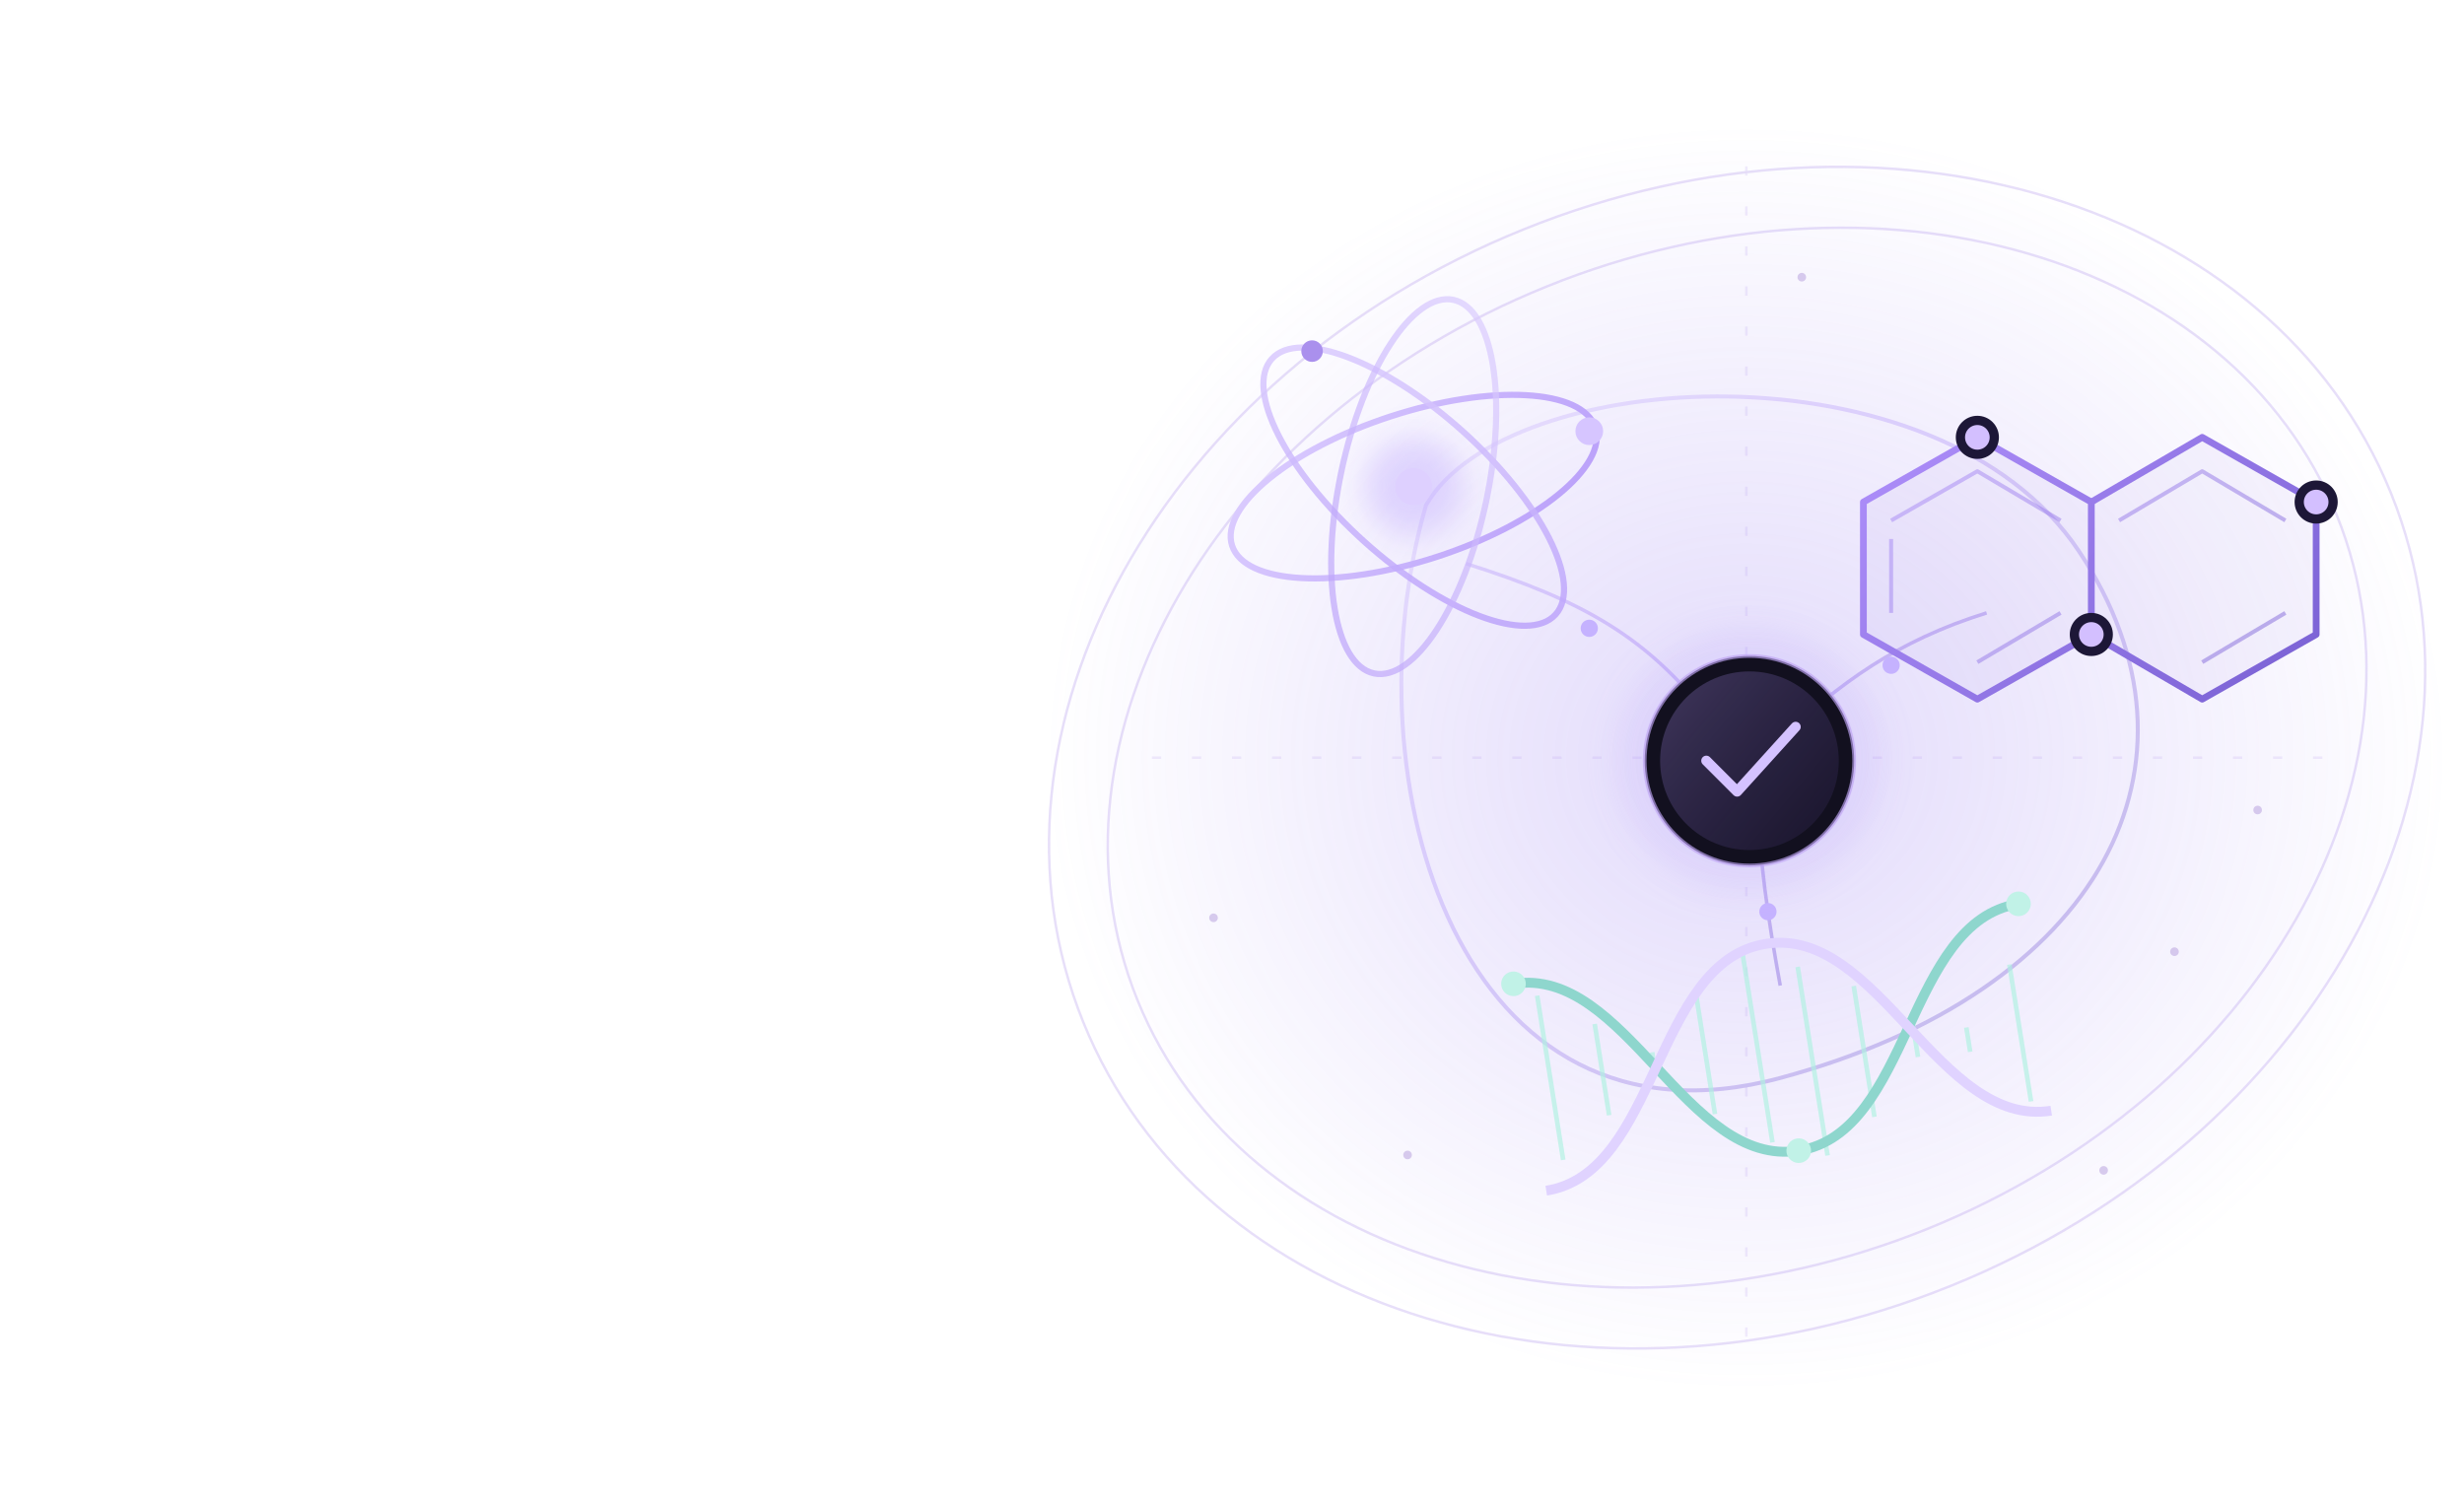
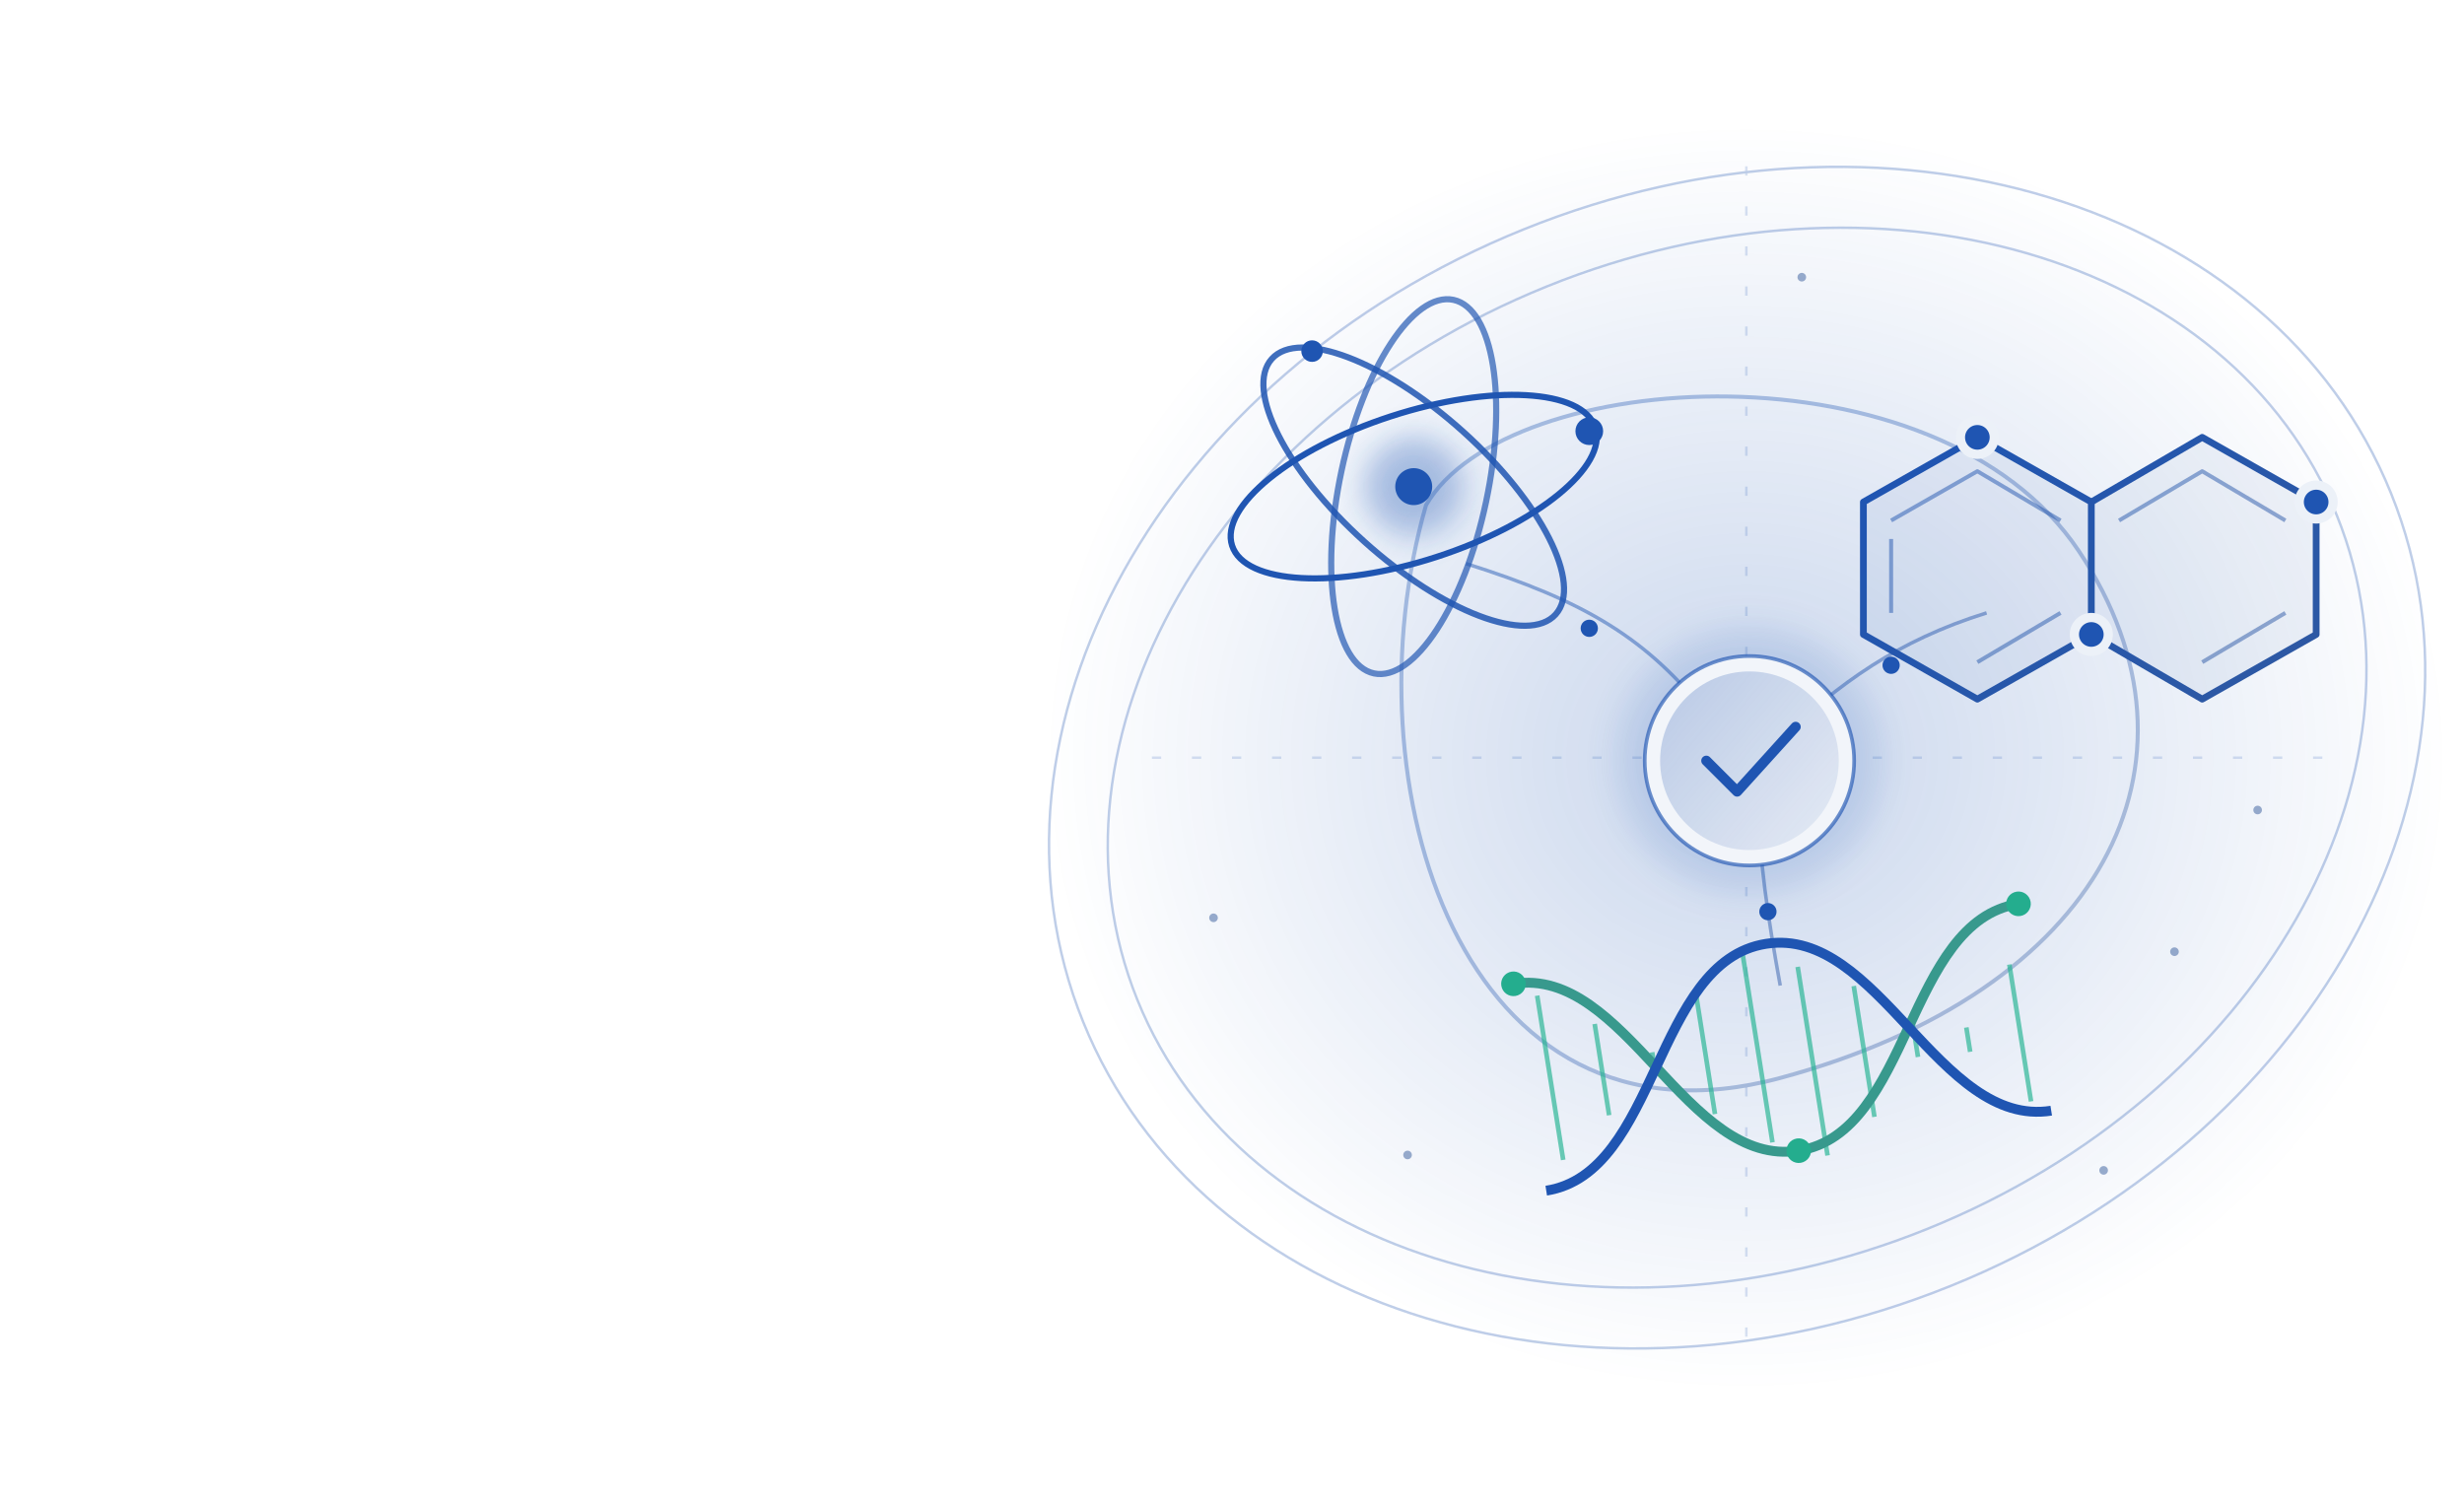
<svg xmlns="http://www.w3.org/2000/svg" viewBox="0 0 800 488" fill="none">
  <defs>
    <radialGradient id="halo">
-       <stop stop-color="#8463ef" stop-opacity=".24" />
-       <stop offset="1" stop-color="#8463ef" stop-opacity="0" />
+       <stop stop-color="#1f55b2" stop-opacity=".24" />
+       <stop offset="1" stop-color="#1f55b2" stop-opacity="0" />
    </radialGradient>
    <linearGradient id="violet" x1="420" y1="100" x2="681" y2="372" gradientUnits="userSpaceOnUse">
-       <stop stop-color="#e0d3ff" />
-       <stop offset=".45" stop-color="#ab8cf8" />
-       <stop offset="1" stop-color="#6650c5" />
+       <stop stop-color="#1f55b2" />
+       <stop offset=".45" stop-color="#1f55b2" />
+       <stop offset="1" stop-color="#345a9d" />
    </linearGradient>
    <linearGradient id="mint" x1="490" y1="288" x2="663" y2="394" gradientUnits="userSpaceOnUse">
-       <stop stop-color="#adf1e1" />
-       <stop offset="1" stop-color="#62aab1" />
+       <stop stop-color="#1fb28f" />
+       <stop offset="1" stop-color="#3f8b92" />
    </linearGradient>
    <linearGradient id="glass" x1="536" y1="216" x2="607" y2="276" gradientUnits="userSpaceOnUse">
-       <stop stop-color="#bca2ff" stop-opacity=".28" />
-       <stop offset="1" stop-color="#7d5bd3" stop-opacity=".05" />
+       <stop stop-color="#1f55b2" stop-opacity=".28" />
+       <stop offset="1" stop-color="#2c58a5" stop-opacity=".05" />
    </linearGradient>
    <filter id="glow" x="-100%" y="-100%" width="300%" height="300%">
      <feGaussianBlur stdDeviation="5" />
    </filter>
  </defs>
  <ellipse cx="567" cy="246" rx="226" ry="206" fill="url(#halo)" />
-   <g stroke="#ac90ea" stroke-width=".8" opacity=".29">
+   <g stroke="#2155b0" stroke-width=".8" opacity=".29">
    <ellipse cx="564" cy="246" rx="210" ry="165" transform="rotate(-22 564 246)" />
    <ellipse cx="564" cy="246" rx="229" ry="185" transform="rotate(-22 564 246)" />
    <path d="M374 246h380M567 54v381" stroke-dasharray="3 10" opacity=".6" />
  </g>
  <path d="M463 164C489 119 629 110 675 179S682 322 578 350 437 254 463 164Z" stroke="url(#violet)" stroke-width="1.3" opacity=".35" />
  <g stroke="url(#violet)" stroke-width="1.15" opacity=".48">
    <path d="M476 183C514 195 535 207 555 233" />
    <path d="M645 199C616 208 597 222 578 240" />
    <path d="M578 320C574 298 571 278 571 261" />
  </g>
-   <g fill="#c5b2ff">
+   <g fill="#1f55b2">
    <circle cx="516" cy="204" r="2.8" />
    <circle cx="614" cy="216" r="2.8" />
    <circle cx="574" cy="296" r="2.8" />
  </g>
  <g stroke="url(#violet)" stroke-width="2">
    <ellipse cx="459" cy="158" rx="62" ry="24" transform="rotate(-18 459 158)" />
    <ellipse cx="459" cy="158" rx="62" ry="24" transform="rotate(42 459 158)" opacity=".85" />
    <ellipse cx="459" cy="158" rx="62" ry="24" transform="rotate(102 459 158)" opacity=".68" />
  </g>
-   <circle cx="459" cy="158" r="16" fill="#b399ff" opacity=".34" filter="url(#glow)" />
-   <circle cx="459" cy="158" r="6" fill="#ded0ff" />
-   <circle cx="516" cy="140" r="4.5" fill="#d6c5ff" />
-   <circle cx="426" cy="114" r="3.5" fill="#aa90ed" />
+   <circle cx="459" cy="158" r="16" fill="#1f55b2" opacity=".34" filter="url(#glow)" />
+   <circle cx="459" cy="158" r="6" fill="#1f55b2" />
+   <circle cx="516" cy="140" r="4.5" fill="#1f55b2" />
+   <circle cx="426" cy="114" r="3.5" fill="#1f55b2" />
  <g stroke="url(#violet)" stroke-width="2.2" stroke-linejoin="round">
-     <path d="m642 142 37 21v43l-37 21-37-21v-43Z" fill="#8f6ed9" fill-opacity=".065" />
-     <path d="m679 163 36-21 37 21v43l-37 21-36-21" fill="#8f6ed9" fill-opacity=".065" />
+     <path d="m642 142 37 21v43l-37 21-37-21v-43Z" fill="#2b58a6" fill-opacity=".065" />
+     <path d="m679 163 36-21 37 21v43l-37 21-36-21" fill="#2b58a6" fill-opacity=".065" />
    <path d="m614 169 28-16 27 16m0 30-27 16m-28-16v-24m74-6 27-16 27 16m0 30-27 16" opacity=".5" stroke-width="1.3" />
  </g>
-   <g fill="#d3bfff" stroke="#1d1737" stroke-width="3">
+   <g fill="#1f55b2" stroke="#ecf1f8" stroke-width="3">
    <circle cx="642" cy="142" r="5.5" />
    <circle cx="679" cy="206" r="5.5" />
    <circle cx="752" cy="163" r="5.5" />
  </g>
  <g transform="translate(496 302) rotate(-9 83 40)">
    <g stroke="url(#mint)" stroke-width="1.5" opacity=".65">
      <path d="M7 9v54m17-42v30m17-18v6m17-23v40m17-52v64m17-55v62m17-53v43m17-30v13m17-7v8m17-26v45" />
    </g>
-     <path d="M0 4C37 4 46 72 83 72S129 4 166 4" stroke="#8ed6cd" stroke-width="3.2" />
+     <path d="M0 4C37 4 46 72 83 72S129 4 166 4" stroke="#38998d" stroke-width="3.2" />
    <path d="M0 72C37 72 46 4 83 4S129 72 166 72" stroke="url(#violet)" stroke-width="3.2" />
-     <g fill="#c1f2e7">
+     <g fill="#24ad8e">
      <circle cx="0" cy="4" r="4" />
      <circle cx="83" cy="72" r="4" />
      <circle cx="166" cy="4" r="4" />
    </g>
  </g>
-   <circle cx="568" cy="247" r="43" fill="#a58afa" opacity=".13" filter="url(#glow)" />
-   <circle cx="568" cy="247" r="34" fill="#12101f" stroke="#bda3f3" stroke-width="1.2" stroke-opacity=".65" />
+   <circle cx="568" cy="247" r="43" fill="#1f55b2" opacity=".13" filter="url(#glow)" />
+   <circle cx="568" cy="247" r="34" fill="#f2f5fa" stroke="#1f55b2" stroke-width="1.2" stroke-opacity=".65" />
  <circle cx="568" cy="247" r="29" fill="url(#glass)" />
-   <path d="m554 247 10 10 19-21" stroke="#d4c2ff" stroke-width="3.3" stroke-linecap="round" stroke-linejoin="round" />
-   <g fill="#b39bdc" opacity=".5">
+   <path d="m554 247 10 10 19-21" stroke="#1f55b2" stroke-width="3.3" stroke-linecap="round" stroke-linejoin="round" />
+   <g fill="#365b9b" opacity=".5">
    <circle cx="394" cy="298" r="1.4" />
    <circle cx="706" cy="309" r="1.4" />
    <circle cx="585" cy="90" r="1.4" />
    <circle cx="683" cy="380" r="1.4" />
    <circle cx="457" cy="375" r="1.4" />
    <circle cx="733" cy="263" r="1.4" />
  </g>
</svg>
